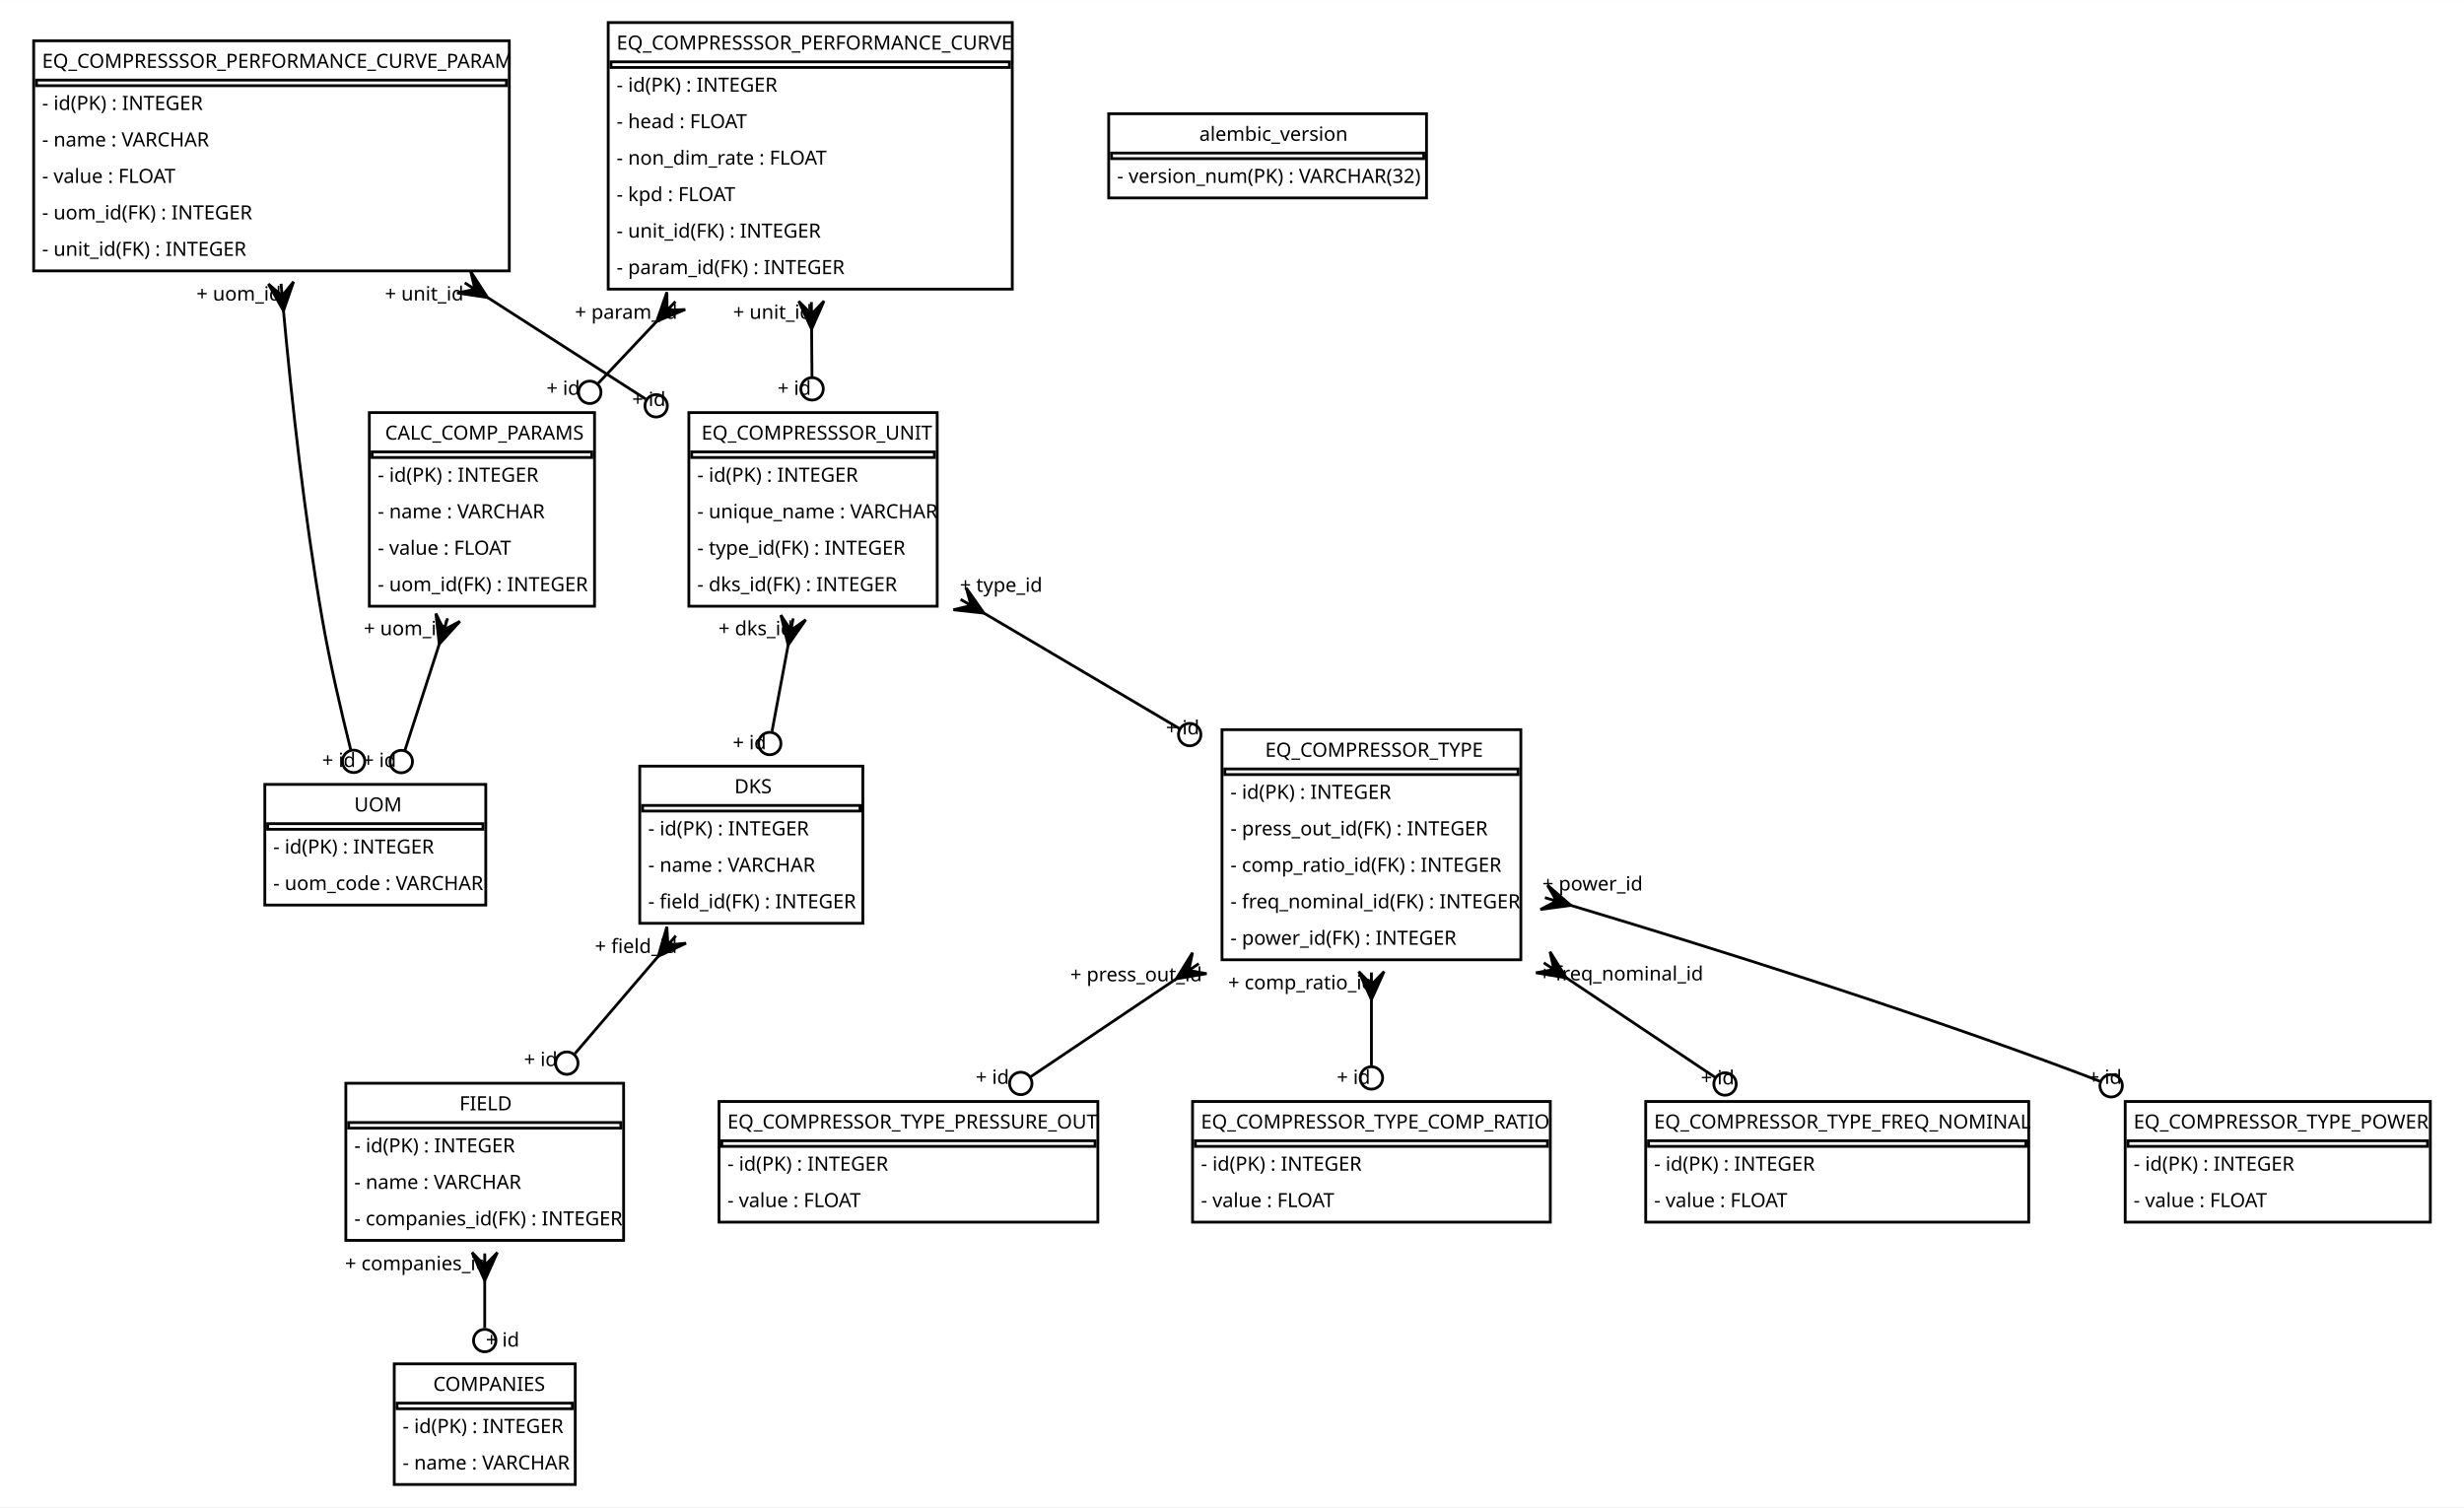
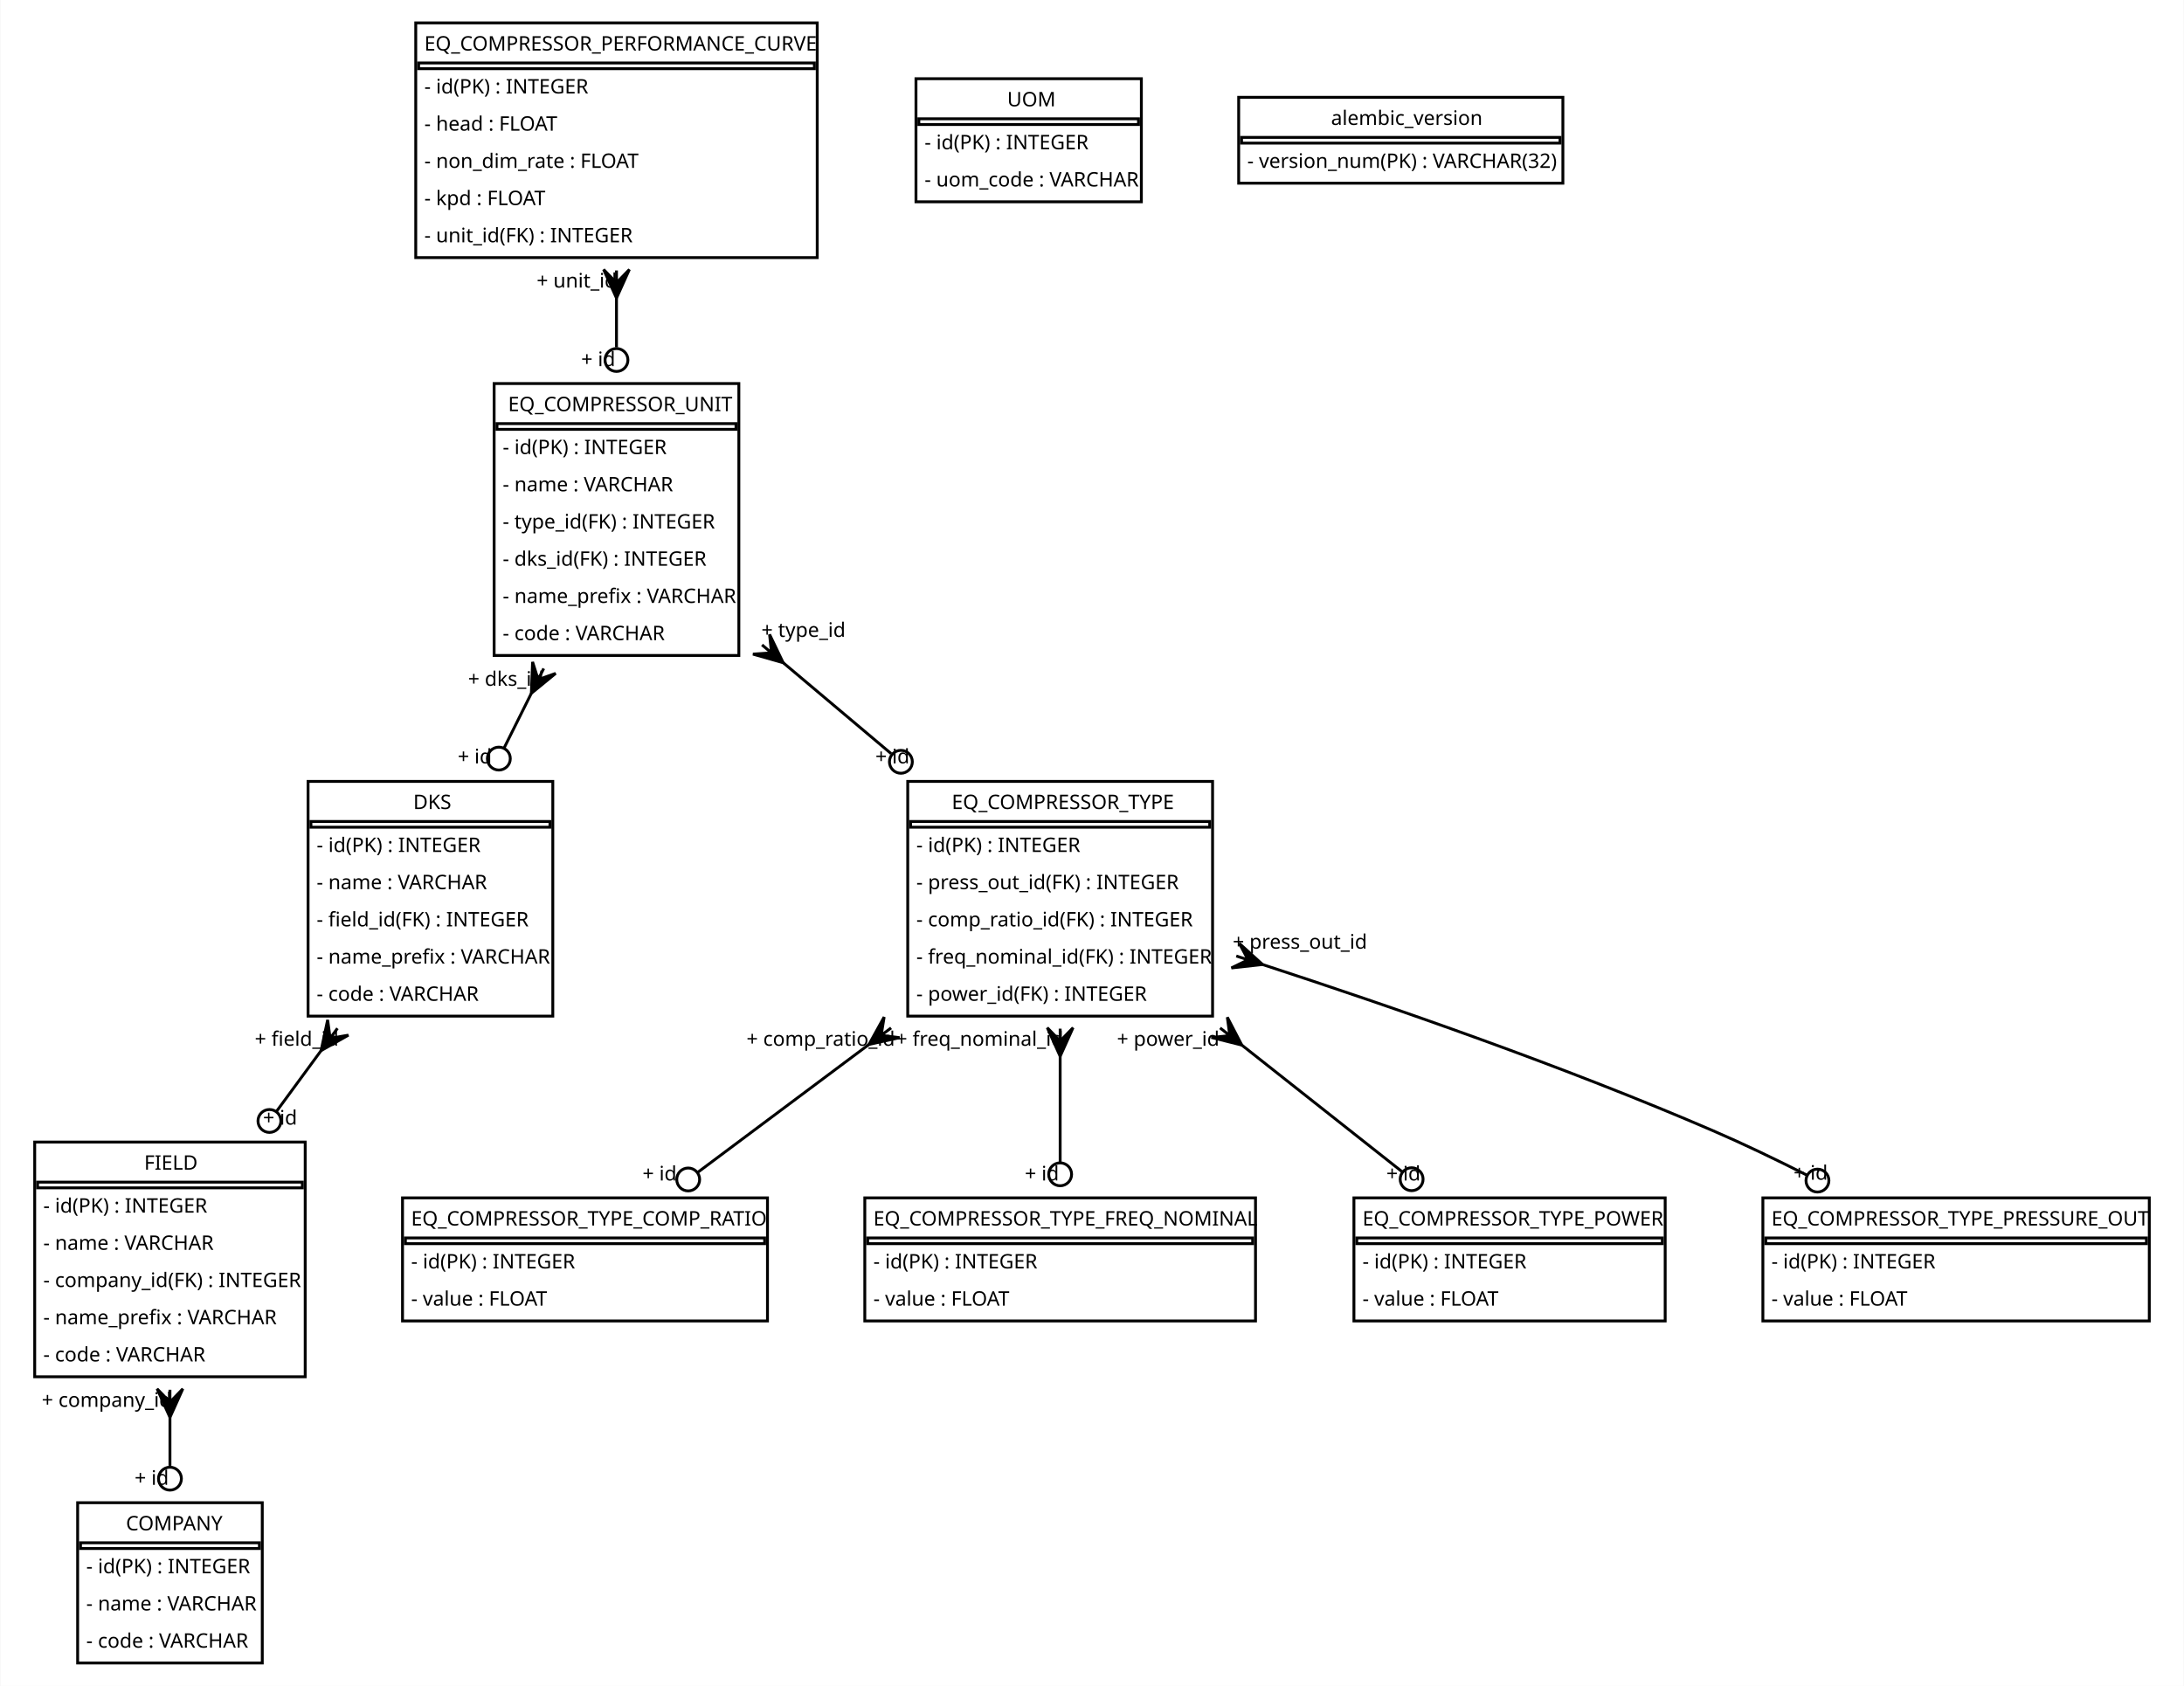
- <svg xmlns="http://www.w3.org/2000/svg" width="878pt" height="537pt" viewBox="0.00 0.00 878.12 537.00">
-   <g id="graph0" class="graph" transform="scale(1 1) rotate(0) translate(4 533)">
-     <polygon fill="white" stroke="none" points="-4,4 -4,-533 874.12,-533 874.12,4 -4,4" />
+ <svg xmlns="http://www.w3.org/2000/svg" width="763pt" height="589pt" viewBox="0.00 0.00 762.75 589.00">
+   <g id="graph0" class="graph" transform="scale(1 1) rotate(0) translate(4 585)">
+     <polygon fill="white" stroke="none" points="-4,4 -4,-585 758.75,-585 758.75,4 -4,4" />
    <g id="node1" class="node">
-       <text text-anchor="start" x="133.25" y="-376.35" font-family="Bitstream-Vera Sans" font-size="7.00">CALC_COMP_PARAMS</text>
-       <polygon fill="none" stroke="black" points="128.62,-370 128.62,-372 206.88,-372 206.88,-370 128.62,-370" />
-       <text text-anchor="start" x="130.62" y="-361.35" font-family="Bitstream-Vera Sans" font-size="7.00">- id(PK) : INTEGER</text>
-       <text text-anchor="start" x="130.62" y="-348.35" font-family="Bitstream-Vera Sans" font-size="7.00">- name : VARCHAR</text>
-       <text text-anchor="start" x="130.62" y="-335.35" font-family="Bitstream-Vera Sans" font-size="7.00">- value : FLOAT</text>
-       <text text-anchor="start" x="130.62" y="-322.35" font-family="Bitstream-Vera Sans" font-size="7.00">- uom_id(FK) : INTEGER</text>
-       <polygon fill="none" stroke="black" points="127.62,-317 127.62,-386 207.88,-386 207.88,-317 127.62,-317" />
+       <text text-anchor="start" x="39.88" y="-50.35" font-family="Bitstream-Vera Sans" font-size="7.00">COMPANY</text>
+       <polygon fill="none" stroke="black" points="24,-44 24,-46 86.5,-46 86.5,-44 24,-44" />
+       <text text-anchor="start" x="26" y="-35.35" font-family="Bitstream-Vera Sans" font-size="7.00">- id(PK) : INTEGER</text>
+       <text text-anchor="start" x="26" y="-22.35" font-family="Bitstream-Vera Sans" font-size="7.00">- name : VARCHAR</text>
+       <text text-anchor="start" x="26" y="-9.35" font-family="Bitstream-Vera Sans" font-size="7.00">- code : VARCHAR</text>
+       <polygon fill="none" stroke="black" points="23,-4 23,-60 87.5,-60 87.5,-4 23,-4" />
    </g>
    <g id="node2" class="node">
-       <text text-anchor="start" x="122.25" y="-243.85" font-family="Bitstream-Vera Sans" font-size="7.00">UOM</text>
-       <polygon fill="none" stroke="black" points="91.38,-237.5 91.38,-239.5 168.12,-239.5 168.12,-237.5 91.38,-237.5" />
-       <text text-anchor="start" x="93.38" y="-228.85" font-family="Bitstream-Vera Sans" font-size="7.00">- id(PK) : INTEGER</text>
-       <text text-anchor="start" x="93.38" y="-215.85" font-family="Bitstream-Vera Sans" font-size="7.00">- uom_code : VARCHAR</text>
-       <polygon fill="none" stroke="black" points="90.38,-210.5 90.38,-253.5 169.12,-253.5 169.12,-210.5 90.38,-210.5" />
+       <text text-anchor="start" x="140.25" y="-302.35" font-family="Bitstream-Vera Sans" font-size="7.00">DKS</text>
+       <polygon fill="none" stroke="black" points="104.5,-296 104.5,-298 188,-298 188,-296 104.5,-296" />
+       <text text-anchor="start" x="106.5" y="-287.35" font-family="Bitstream-Vera Sans" font-size="7.00">- id(PK) : INTEGER</text>
+       <text text-anchor="start" x="106.5" y="-274.35" font-family="Bitstream-Vera Sans" font-size="7.00">- name : VARCHAR</text>
+       <text text-anchor="start" x="106.5" y="-261.35" font-family="Bitstream-Vera Sans" font-size="7.00">- field_id(FK) : INTEGER</text>
+       <text text-anchor="start" x="106.5" y="-248.35" font-family="Bitstream-Vera Sans" font-size="7.00">- name_prefix : VARCHAR</text>
+       <text text-anchor="start" x="106.5" y="-235.35" font-family="Bitstream-Vera Sans" font-size="7.00">- code : VARCHAR</text>
+       <polygon fill="none" stroke="black" points="103.5,-230 103.5,-312 189,-312 189,-230 103.5,-230" />
+     </g>
+     <g id="node3" class="node">
+       <text text-anchor="start" x="46.25" y="-176.35" font-family="Bitstream-Vera Sans" font-size="7.00">FIELD</text>
+       <polygon fill="none" stroke="black" points="9,-170 9,-172 101.5,-172 101.5,-170 9,-170" />
+       <text text-anchor="start" x="11" y="-161.35" font-family="Bitstream-Vera Sans" font-size="7.00">- id(PK) : INTEGER</text>
+       <text text-anchor="start" x="11" y="-148.35" font-family="Bitstream-Vera Sans" font-size="7.00">- name : VARCHAR</text>
+       <text text-anchor="start" x="11" y="-135.35" font-family="Bitstream-Vera Sans" font-size="7.00">- company_id(FK) : INTEGER</text>
+       <text text-anchor="start" x="11" y="-122.35" font-family="Bitstream-Vera Sans" font-size="7.00">- name_prefix : VARCHAR</text>
+       <text text-anchor="start" x="11" y="-109.35" font-family="Bitstream-Vera Sans" font-size="7.00">- code : VARCHAR</text>
+       <polygon fill="none" stroke="black" points="8,-104 8,-186 102.5,-186 102.5,-104 8,-104" />
    </g>
    <g id="edge1" class="edge">
-       <path fill="none" stroke="black" d="M152.6,-303.65C148.47,-290.89 144.09,-277.35 140.28,-265.57" />
-       <polygon fill="black" stroke="black" points="152.55,-303.49 151.34,-314.39 154.19,-308.56 155.52,-312.69 155.52,-312.69 155.52,-312.69 154.19,-308.56 159.91,-311.62 152.55,-303.49" />
-       <ellipse fill="none" stroke="black" cx="139.01" cy="-261.63" rx="4" ry="4" />
-       <text text-anchor="middle" x="131.25" y="-259.7" font-family="Bitstream-Vera Sans" font-size="7.00">+ id</text>
-       <text text-anchor="middle" x="140.73" y="-306.67" font-family="Bitstream-Vera Sans" font-size="7.00">+ uom_id</text>
+       <path fill="none" stroke="black" d="M108.16,-218.1C102.97,-211.02 97.64,-203.77 92.47,-196.71" />
+       <polygon fill="black" stroke="black" points="108.05,-217.95 110.34,-228.68 111.21,-222.25 113.77,-225.74 113.77,-225.74 113.77,-225.74 111.21,-222.25 117.6,-223.35 108.05,-217.95" />
+       <ellipse fill="none" stroke="black" cx="90.01" cy="-193.37" rx="4" ry="4" />
+       <text text-anchor="middle" x="93.73" y="-192.09" font-family="Bitstream-Vera Sans" font-size="7.00">+ id</text>
+       <text text-anchor="middle" x="99.54" y="-219.63" font-family="Bitstream-Vera Sans" font-size="7.00">+ field_id</text>
    </g>
-     <g id="node3" class="node">
-       <text text-anchor="start" x="150.38" y="-37.35" font-family="Bitstream-Vera Sans" font-size="7.00">COMPANIES</text>
-       <polygon fill="none" stroke="black" points="137.5,-31 137.5,-33 200,-33 200,-31 137.5,-31" />
-       <text text-anchor="start" x="139.5" y="-22.35" font-family="Bitstream-Vera Sans" font-size="7.00">- id(PK) : INTEGER</text>
-       <text text-anchor="start" x="139.5" y="-9.35" font-family="Bitstream-Vera Sans" font-size="7.00">- name : VARCHAR</text>
-       <polygon fill="none" stroke="black" points="136.5,-4 136.5,-47 201,-47 201,-4 136.5,-4" />
+     <g id="edge2" class="edge">
+       <path fill="none" stroke="black" d="M55.25,-89.77C55.25,-84.08 55.25,-78.37 55.25,-72.89" />
+       <polygon fill="black" stroke="black" points="55.25,-89.8 50.75,-99.8 55.25,-95.13 55.25,-99.46 55.25,-99.46 55.25,-99.46 55.25,-95.13 59.75,-99.8 55.25,-89.8" />
+       <ellipse fill="none" stroke="black" cx="55.25" cy="-68.4" rx="4" ry="4" />
+       <text text-anchor="middle" x="48.88" y="-66.25" font-family="Bitstream-Vera Sans" font-size="7.00">+ id</text>
+       <text text-anchor="middle" x="33.12" y="-93.48" font-family="Bitstream-Vera Sans" font-size="7.00">+ company_id</text>
    </g>
    <g id="node4" class="node">
-       <text text-anchor="start" x="257.75" y="-250.35" font-family="Bitstream-Vera Sans" font-size="7.00">DKS</text>
-       <polygon fill="none" stroke="black" points="225,-244 225,-246 302.5,-246 302.5,-244 225,-244" />
-       <text text-anchor="start" x="227" y="-235.35" font-family="Bitstream-Vera Sans" font-size="7.00">- id(PK) : INTEGER</text>
-       <text text-anchor="start" x="227" y="-222.35" font-family="Bitstream-Vera Sans" font-size="7.00">- name : VARCHAR</text>
-       <text text-anchor="start" x="227" y="-209.35" font-family="Bitstream-Vera Sans" font-size="7.00">- field_id(FK) : INTEGER</text>
-       <polygon fill="none" stroke="black" points="224,-204 224,-260 303.5,-260 303.5,-204 224,-204" />
+       <text text-anchor="start" x="144.12" y="-567.35" font-family="Bitstream-Vera Sans" font-size="7.00">EQ_COMPRESSOR_PERFORMANCE_CURVE</text>
+       <polygon fill="none" stroke="black" points="142.12,-561 142.12,-563 280.38,-563 280.38,-561 142.12,-561" />
+       <text text-anchor="start" x="144.12" y="-552.35" font-family="Bitstream-Vera Sans" font-size="7.00">- id(PK) : INTEGER</text>
+       <text text-anchor="start" x="144.12" y="-539.35" font-family="Bitstream-Vera Sans" font-size="7.00">- head : FLOAT</text>
+       <text text-anchor="start" x="144.12" y="-526.35" font-family="Bitstream-Vera Sans" font-size="7.00">- non_dim_rate : FLOAT</text>
+       <text text-anchor="start" x="144.12" y="-513.35" font-family="Bitstream-Vera Sans" font-size="7.00">- kpd : FLOAT</text>
+       <text text-anchor="start" x="144.12" y="-500.35" font-family="Bitstream-Vera Sans" font-size="7.00">- unit_id(FK) : INTEGER</text>
+       <polygon fill="none" stroke="black" points="141.12,-495 141.12,-577 281.38,-577 281.38,-495 141.12,-495" />
    </g>
    <g id="node5" class="node">
-       <text text-anchor="start" x="159.75" y="-137.35" font-family="Bitstream-Vera Sans" font-size="7.00">FIELD</text>
-       <polygon fill="none" stroke="black" points="120.25,-131 120.25,-133 217.25,-133 217.25,-131 120.25,-131" />
-       <text text-anchor="start" x="122.25" y="-122.35" font-family="Bitstream-Vera Sans" font-size="7.00">- id(PK) : INTEGER</text>
-       <text text-anchor="start" x="122.25" y="-109.35" font-family="Bitstream-Vera Sans" font-size="7.00">- name : VARCHAR</text>
-       <text text-anchor="start" x="122.25" y="-96.35" font-family="Bitstream-Vera Sans" font-size="7.00">- companies_id(FK) : INTEGER</text>
-       <polygon fill="none" stroke="black" points="119.25,-91 119.25,-147 218.25,-147 218.25,-91 119.25,-91" />
-     </g>
-     <g id="edge2" class="edge">
-       <path fill="none" stroke="black" d="M230.61,-192.28C220.97,-181.02 210.47,-168.74 200.89,-157.56" />
-       <polygon fill="black" stroke="black" points="230.57,-192.23 233.65,-202.75 234.04,-196.28 236.85,-199.57 236.85,-199.57 236.85,-199.57 234.04,-196.28 240.49,-196.9 230.57,-192.23" />
-       <ellipse fill="none" stroke="black" cx="198" cy="-154.17" rx="4" ry="4" />
-       <text text-anchor="middle" x="188.7" y="-153.1" font-family="Bitstream-Vera Sans" font-size="7.00">+ id</text>
-       <text text-anchor="middle" x="222.66" y="-193.43" font-family="Bitstream-Vera Sans" font-size="7.00">+ field_id</text>
+       <text text-anchor="start" x="173.38" y="-441.35" font-family="Bitstream-Vera Sans" font-size="7.00">EQ_COMPRESSOR_UNIT</text>
+       <polygon fill="none" stroke="black" points="169.5,-435 169.5,-437 253,-437 253,-435 169.5,-435" />
+       <text text-anchor="start" x="171.5" y="-426.35" font-family="Bitstream-Vera Sans" font-size="7.00">- id(PK) : INTEGER</text>
+       <text text-anchor="start" x="171.5" y="-413.35" font-family="Bitstream-Vera Sans" font-size="7.00">- name : VARCHAR</text>
+       <text text-anchor="start" x="171.5" y="-400.35" font-family="Bitstream-Vera Sans" font-size="7.00">- type_id(FK) : INTEGER</text>
+       <text text-anchor="start" x="171.5" y="-387.35" font-family="Bitstream-Vera Sans" font-size="7.00">- dks_id(FK) : INTEGER</text>
+       <text text-anchor="start" x="171.5" y="-374.35" font-family="Bitstream-Vera Sans" font-size="7.00">- name_prefix : VARCHAR</text>
+       <text text-anchor="start" x="171.5" y="-361.35" font-family="Bitstream-Vera Sans" font-size="7.00">- code : VARCHAR</text>
+       <polygon fill="none" stroke="black" points="168.5,-356 168.5,-451 254,-451 254,-356 168.5,-356" />
    </g>
    <g id="edge3" class="edge">
-       <path fill="none" stroke="black" d="M168.75,-76.78C168.75,-71.09 168.75,-65.3 168.75,-59.78" />
-       <polygon fill="black" stroke="black" points="168.75,-76.69 164.25,-86.69 168.75,-82.02 168.75,-86.35 168.75,-86.35 168.75,-86.35 168.75,-82.02 173.25,-86.69 168.75,-76.69" />
-       <ellipse fill="none" stroke="black" cx="168.75" cy="-55.3" rx="4" ry="4" />
-       <text text-anchor="middle" x="175.12" y="-53.15" font-family="Bitstream-Vera Sans" font-size="7.00">+ id</text>
-       <text text-anchor="middle" x="144.38" y="-80.37" font-family="Bitstream-Vera Sans" font-size="7.00">+ companies_id</text>
+       <path fill="none" stroke="black" d="M211.25,-480.82C211.25,-475.15 211.25,-469.37 211.25,-463.65" />
+       <polygon fill="black" stroke="black" points="211.25,-480.85 206.75,-490.85 211.25,-486.18 211.25,-490.51 211.25,-490.51 211.25,-490.51 211.25,-486.18 215.75,-490.85 211.25,-480.85" />
+       <ellipse fill="none" stroke="black" cx="211.25" cy="-459.23" rx="4" ry="4" />
+       <text text-anchor="middle" x="204.88" y="-457.08" font-family="Bitstream-Vera Sans" font-size="7.00">+ id</text>
+       <text text-anchor="middle" x="197.38" y="-484.53" font-family="Bitstream-Vera Sans" font-size="7.00">+ unit_id</text>
+     </g>
+     <g id="edge4" class="edge">
+       <path fill="none" stroke="black" d="M181.48,-342.73C178.32,-336.39 175.13,-329.98 172.02,-323.74" />
+       <polygon fill="black" stroke="black" points="181.51,-342.79 181.94,-353.75 183.89,-347.57 185.82,-351.45 185.82,-351.45 185.82,-351.45 183.89,-347.57 190,-349.74 181.51,-342.79" />
+       <ellipse fill="none" stroke="black" cx="170.15" cy="-319.97" rx="4" ry="4" />
+       <text text-anchor="middle" x="161.76" y="-318.3" font-family="Bitstream-Vera Sans" font-size="7.00">+ id</text>
+       <text text-anchor="middle" x="172.62" y="-345.4" font-family="Bitstream-Vera Sans" font-size="7.00">+ dks_id</text>
    </g>
    <g id="node6" class="node">
-       <text text-anchor="start" x="446.88" y="-263.35" font-family="Bitstream-Vera Sans" font-size="7.00">EQ_COMPRESSOR_TYPE</text>
-       <polygon fill="none" stroke="black" points="432.5,-257 432.5,-259 537,-259 537,-257 432.5,-257" />
-       <text text-anchor="start" x="434.5" y="-248.35" font-family="Bitstream-Vera Sans" font-size="7.00">- id(PK) : INTEGER</text>
-       <text text-anchor="start" x="434.5" y="-235.35" font-family="Bitstream-Vera Sans" font-size="7.00">- press_out_id(FK) : INTEGER</text>
-       <text text-anchor="start" x="434.5" y="-222.35" font-family="Bitstream-Vera Sans" font-size="7.00">- comp_ratio_id(FK) : INTEGER</text>
-       <text text-anchor="start" x="434.5" y="-209.35" font-family="Bitstream-Vera Sans" font-size="7.00">- freq_nominal_id(FK) : INTEGER</text>
-       <text text-anchor="start" x="434.5" y="-196.35" font-family="Bitstream-Vera Sans" font-size="7.00">- power_id(FK) : INTEGER</text>
-       <polygon fill="none" stroke="black" points="431.5,-191 431.5,-273 538,-273 538,-191 431.5,-191" />
+       <text text-anchor="start" x="328.38" y="-302.35" font-family="Bitstream-Vera Sans" font-size="7.00">EQ_COMPRESSOR_TYPE</text>
+       <polygon fill="none" stroke="black" points="314,-296 314,-298 418.5,-298 418.5,-296 314,-296" />
+       <text text-anchor="start" x="316" y="-287.35" font-family="Bitstream-Vera Sans" font-size="7.00">- id(PK) : INTEGER</text>
+       <text text-anchor="start" x="316" y="-274.35" font-family="Bitstream-Vera Sans" font-size="7.00">- press_out_id(FK) : INTEGER</text>
+       <text text-anchor="start" x="316" y="-261.35" font-family="Bitstream-Vera Sans" font-size="7.00">- comp_ratio_id(FK) : INTEGER</text>
+       <text text-anchor="start" x="316" y="-248.35" font-family="Bitstream-Vera Sans" font-size="7.00">- freq_nominal_id(FK) : INTEGER</text>
+       <text text-anchor="start" x="316" y="-235.35" font-family="Bitstream-Vera Sans" font-size="7.00">- power_id(FK) : INTEGER</text>
+       <polygon fill="none" stroke="black" points="313,-230 313,-312 419.5,-312 419.5,-230 313,-230" />
+     </g>
+     <g id="edge5" class="edge">
+       <path fill="none" stroke="black" d="M269.17,-353.74C281.59,-343.28 294.74,-332.21 307.2,-321.71" />
+       <polygon fill="black" stroke="black" points="269.48,-353.47 258.93,-356.47 265.4,-356.91 262.09,-359.7 262.09,-359.7 262.09,-359.7 265.4,-356.91 264.73,-363.36 269.48,-353.47" />
+       <ellipse fill="none" stroke="black" cx="310.61" cy="-318.85" rx="4" ry="4" />
+       <text text-anchor="middle" x="307.67" y="-318.3" font-family="Bitstream-Vera Sans" font-size="7.00">+ id</text>
+       <text text-anchor="middle" x="276.57" y="-362.48" font-family="Bitstream-Vera Sans" font-size="7.00">+ type_id</text>
    </g>
    <g id="node7" class="node">
-       <text text-anchor="start" x="424" y="-130.85" font-family="Bitstream-Vera Sans" font-size="7.00">EQ_COMPRESSOR_TYPE_COMP_RATIO</text>
-       <polygon fill="none" stroke="black" points="422,-124.5 422,-126.5 547.5,-126.5 547.5,-124.5 422,-124.5" />
-       <text text-anchor="start" x="424" y="-115.85" font-family="Bitstream-Vera Sans" font-size="7.00">- id(PK) : INTEGER</text>
-       <text text-anchor="start" x="424" y="-102.85" font-family="Bitstream-Vera Sans" font-size="7.00">- value : FLOAT</text>
-       <polygon fill="none" stroke="black" points="421,-97.5 421,-140.5 548.5,-140.5 548.5,-97.5 421,-97.5" />
+       <text text-anchor="start" x="139.5" y="-156.85" font-family="Bitstream-Vera Sans" font-size="7.00">EQ_COMPRESSOR_TYPE_COMP_RATIO</text>
+       <polygon fill="none" stroke="black" points="137.5,-150.5 137.5,-152.5 263,-152.5 263,-150.5 137.5,-150.5" />
+       <text text-anchor="start" x="139.5" y="-141.85" font-family="Bitstream-Vera Sans" font-size="7.00">- id(PK) : INTEGER</text>
+       <text text-anchor="start" x="139.5" y="-128.85" font-family="Bitstream-Vera Sans" font-size="7.00">- value : FLOAT</text>
+       <polygon fill="none" stroke="black" points="136.5,-123.5 136.5,-166.5 264,-166.5 264,-123.5 136.5,-123.5" />
+     </g>
+     <g id="edge9" class="edge">
+       <path fill="none" stroke="black" d="M299.65,-220.25C279.29,-205.04 257.56,-188.81 239.62,-175.41" />
+       <polygon fill="black" stroke="black" points="299.45,-220.1 304.76,-229.69 303.72,-223.29 307.19,-225.88 307.19,-225.88 307.19,-225.88 303.72,-223.29 310.15,-222.48 299.45,-220.1" />
+       <ellipse fill="none" stroke="black" cx="236.3" cy="-172.93" rx="4" ry="4" />
+       <text text-anchor="middle" x="226.32" y="-172.58" font-family="Bitstream-Vera Sans" font-size="7.00">+ id</text>
+       <text text-anchor="middle" x="282.6" y="-219.63" font-family="Bitstream-Vera Sans" font-size="7.00">+ comp_ratio_id</text>
+     </g>
+     <g id="node8" class="node">
+       <text text-anchor="start" x="301" y="-156.85" font-family="Bitstream-Vera Sans" font-size="7.00">EQ_COMPRESSOR_TYPE_FREQ_NOMINAL</text>
+       <polygon fill="none" stroke="black" points="299,-150.5 299,-152.5 433.5,-152.5 433.5,-150.5 299,-150.5" />
+       <text text-anchor="start" x="301" y="-141.85" font-family="Bitstream-Vera Sans" font-size="7.00">- id(PK) : INTEGER</text>
+       <text text-anchor="start" x="301" y="-128.85" font-family="Bitstream-Vera Sans" font-size="7.00">- value : FLOAT</text>
+       <polygon fill="none" stroke="black" points="298,-123.5 298,-166.5 434.5,-166.5 434.5,-123.5 298,-123.5" />
    </g>
    <g id="edge6" class="edge">
-       <path fill="none" stroke="black" d="M484.75,-176.77C484.75,-168.79 484.75,-160.77 484.75,-153.37" />
-       <polygon fill="black" stroke="black" points="484.75,-176.8 480.25,-186.8 484.75,-182.13 484.75,-186.46 484.75,-186.46 484.75,-186.46 484.75,-182.13 489.25,-186.8 484.75,-176.8" />
-       <ellipse fill="none" stroke="black" cx="484.75" cy="-148.89" rx="4" ry="4" />
-       <text text-anchor="middle" x="478.38" y="-146.74" font-family="Bitstream-Vera Sans" font-size="7.00">+ id</text>
-       <text text-anchor="middle" x="459.62" y="-180.48" font-family="Bitstream-Vera Sans" font-size="7.00">+ comp_ratio_id</text>
+       <path fill="none" stroke="black" d="M366.25,-215.94C366.25,-203.34 366.25,-190.3 366.25,-178.94" />
+       <polygon fill="black" stroke="black" points="366.25,-215.95 361.75,-225.95 366.25,-221.28 366.25,-225.61 366.25,-225.61 366.25,-225.61 366.25,-221.28 370.75,-225.95 366.25,-215.95" />
+       <ellipse fill="none" stroke="black" cx="366.25" cy="-174.73" rx="4" ry="4" />
+       <text text-anchor="middle" x="359.88" y="-172.58" font-family="Bitstream-Vera Sans" font-size="7.00">+ id</text>
+       <text text-anchor="middle" x="338.12" y="-219.63" font-family="Bitstream-Vera Sans" font-size="7.00">+ freq_nominal_id</text>
    </g>
-     <g id="node8" class="node">
-       <text text-anchor="start" x="585.5" y="-130.85" font-family="Bitstream-Vera Sans" font-size="7.00">EQ_COMPRESSOR_TYPE_FREQ_NOMINAL</text>
-       <polygon fill="none" stroke="black" points="583.5,-124.5 583.5,-126.5 718,-126.5 718,-124.5 583.5,-124.5" />
-       <text text-anchor="start" x="585.5" y="-115.85" font-family="Bitstream-Vera Sans" font-size="7.00">- id(PK) : INTEGER</text>
-       <text text-anchor="start" x="585.5" y="-102.85" font-family="Bitstream-Vera Sans" font-size="7.00">- value : FLOAT</text>
-       <polygon fill="none" stroke="black" points="582.5,-97.5 582.5,-140.5 719,-140.5 719,-97.5 582.5,-97.5" />
+     <g id="node9" class="node">
+       <text text-anchor="start" x="471.88" y="-156.85" font-family="Bitstream-Vera Sans" font-size="7.00">EQ_COMPRESSOR_TYPE_POWER</text>
+       <polygon fill="none" stroke="black" points="469.88,-150.5 469.88,-152.5 576.62,-152.5 576.62,-150.5 469.88,-150.5" />
+       <text text-anchor="start" x="471.88" y="-141.85" font-family="Bitstream-Vera Sans" font-size="7.00">- id(PK) : INTEGER</text>
+       <text text-anchor="start" x="471.88" y="-128.85" font-family="Bitstream-Vera Sans" font-size="7.00">- value : FLOAT</text>
+       <polygon fill="none" stroke="black" points="468.88,-123.5 468.88,-166.5 577.62,-166.5 577.62,-123.5 468.88,-123.5" />
+     </g>
+     <g id="edge8" class="edge">
+       <path fill="none" stroke="black" d="M429.52,-220.03C448.54,-205.01 468.8,-189.01 485.59,-175.74" />
+       <polygon fill="black" stroke="black" points="429.71,-219.88 419.08,-222.54 425.53,-223.18 422.13,-225.87 422.13,-225.87 422.13,-225.87 425.53,-223.18 424.65,-229.61 429.71,-219.88" />
+       <ellipse fill="none" stroke="black" cx="489.04" cy="-173.02" rx="4" ry="4" />
+       <text text-anchor="middle" x="486.19" y="-172.58" font-family="Bitstream-Vera Sans" font-size="7.00">+ id</text>
+       <text text-anchor="middle" x="403.98" y="-219.63" font-family="Bitstream-Vera Sans" font-size="7.00">+ power_id</text>
+     </g>
+     <g id="node10" class="node">
+       <text text-anchor="start" x="614.75" y="-156.85" font-family="Bitstream-Vera Sans" font-size="7.00">EQ_COMPRESSOR_TYPE_PRESSURE_OUT</text>
+       <polygon fill="none" stroke="black" points="612.75,-150.5 612.75,-152.5 745.75,-152.5 745.75,-150.5 612.75,-150.5" />
+       <text text-anchor="start" x="614.75" y="-141.85" font-family="Bitstream-Vera Sans" font-size="7.00">- id(PK) : INTEGER</text>
+       <text text-anchor="start" x="614.75" y="-128.85" font-family="Bitstream-Vera Sans" font-size="7.00">- value : FLOAT</text>
+       <polygon fill="none" stroke="black" points="611.75,-123.5 611.75,-166.5 746.75,-166.5 746.75,-123.5 611.75,-123.5" />
    </g>
    <g id="edge7" class="edge">
-       <path fill="none" stroke="black" d="M554.12,-184.62C572.12,-172.58 591,-159.96 607.24,-149.09" />
-       <polygon fill="black" stroke="black" points="554.21,-184.55 543.4,-186.37 549.78,-187.52 546.18,-189.93 546.18,-189.93 546.18,-189.93 549.78,-187.52 548.4,-193.85 554.21,-184.55" />
-       <ellipse fill="none" stroke="black" cx="610.77" cy="-146.73" rx="4" ry="4" />
-       <text text-anchor="middle" x="608.13" y="-146.58" font-family="Bitstream-Vera Sans" font-size="7.00">+ id</text>
-       <text text-anchor="middle" x="573.74" y="-183.65" font-family="Bitstream-Vera Sans" font-size="7.00">+ freq_nominal_id</text>
-     </g>
-     <g id="node9" class="node">
-       <text text-anchor="start" x="756.38" y="-130.85" font-family="Bitstream-Vera Sans" font-size="7.00">EQ_COMPRESSOR_TYPE_POWER</text>
-       <polygon fill="none" stroke="black" points="754.38,-124.5 754.38,-126.5 861.12,-126.5 861.12,-124.5 754.38,-124.5" />
-       <text text-anchor="start" x="756.38" y="-115.85" font-family="Bitstream-Vera Sans" font-size="7.00">- id(PK) : INTEGER</text>
-       <text text-anchor="start" x="756.38" y="-102.85" font-family="Bitstream-Vera Sans" font-size="7.00">- value : FLOAT</text>
-       <polygon fill="none" stroke="black" points="753.38,-97.5 753.38,-140.5 862.12,-140.5 862.12,-97.5 753.38,-97.5" />
-     </g>
-     <g id="edge5" class="edge">
-       <path fill="none" stroke="black" d="M555.79,-210.39C606.4,-195.21 675.8,-173.4 735.75,-151 738.58,-149.94 741.45,-148.84 744.35,-147.7" />
-       <polygon fill="black" stroke="black" points="555.83,-210.38 544.96,-208.92 550.72,-211.9 546.57,-213.14 546.57,-213.14 546.57,-213.14 550.72,-211.9 547.54,-217.55 555.83,-210.38" />
-       <ellipse fill="none" stroke="black" cx="748.37" cy="-146.09" rx="4" ry="4" />
-       <text text-anchor="middle" x="746.17" y="-146.77" font-family="Bitstream-Vera Sans" font-size="7.00">+ id</text>
-       <text text-anchor="middle" x="563.55" y="-215.68" font-family="Bitstream-Vera Sans" font-size="7.00">+ power_id</text>
-     </g>
-     <g id="node10" class="node">
-       <text text-anchor="start" x="255.25" y="-130.85" font-family="Bitstream-Vera Sans" font-size="7.00">EQ_COMPRESSOR_TYPE_PRESSURE_OUT</text>
-       <polygon fill="none" stroke="black" points="253.25,-124.5 253.25,-126.5 386.25,-126.5 386.25,-124.5 253.25,-124.5" />
-       <text text-anchor="start" x="255.25" y="-115.85" font-family="Bitstream-Vera Sans" font-size="7.00">- id(PK) : INTEGER</text>
-       <text text-anchor="start" x="255.25" y="-102.85" font-family="Bitstream-Vera Sans" font-size="7.00">- value : FLOAT</text>
-       <polygon fill="none" stroke="black" points="252.25,-97.5 252.25,-140.5 387.25,-140.5 387.25,-97.5 252.25,-97.5" />
-     </g>
-     <g id="edge4" class="edge">
-       <path fill="none" stroke="black" d="M415.15,-184.18C397.52,-172.31 379.08,-159.91 363.16,-149.21" />
-       <polygon fill="black" stroke="black" points="415.2,-184.21 420.99,-193.53 419.63,-187.19 423.22,-189.61 423.22,-189.61 423.22,-189.61 419.63,-187.19 426.01,-186.06 415.2,-184.21" />
-       <ellipse fill="none" stroke="black" cx="359.78" cy="-146.93" rx="4" ry="4" />
-       <text text-anchor="middle" x="349.67" y="-146.77" font-family="Bitstream-Vera Sans" font-size="7.00">+ id</text>
-       <text text-anchor="middle" x="400.9" y="-183.33" font-family="Bitstream-Vera Sans" font-size="7.00">+ press_out_id</text>
+       <path fill="none" stroke="black" d="M436.92,-248.04C482.45,-233.2 542.58,-212.31 594.25,-190 605.05,-185.34 616.38,-179.89 627.12,-174.44" />
+       <polygon fill="black" stroke="black" points="436.97,-248.03 426.07,-246.83 431.9,-249.67 427.78,-251 427.78,-251 427.78,-251 431.9,-249.67 428.85,-255.39 436.97,-248.03" />
+       <ellipse fill="none" stroke="black" cx="630.82" cy="-172.54" rx="4" ry="4" />
+       <text text-anchor="middle" x="628.45" y="-172.84" font-family="Bitstream-Vera Sans" font-size="7.00">+ id</text>
+       <text text-anchor="middle" x="450.02" y="-253.56" font-family="Bitstream-Vera Sans" font-size="7.00">+ press_out_id</text>
    </g>
    <g id="node11" class="node">
-       <text text-anchor="start" x="215.75" y="-515.35" font-family="Bitstream-Vera Sans" font-size="7.00">EQ_COMPRESSSOR_PERFORMANCE_CURVE</text>
-       <polygon fill="none" stroke="black" points="213.75,-509 213.75,-511 355.75,-511 355.75,-509 213.75,-509" />
-       <text text-anchor="start" x="215.75" y="-500.35" font-family="Bitstream-Vera Sans" font-size="7.00">- id(PK) : INTEGER</text>
-       <text text-anchor="start" x="215.75" y="-487.35" font-family="Bitstream-Vera Sans" font-size="7.00">- head : FLOAT</text>
-       <text text-anchor="start" x="215.75" y="-474.35" font-family="Bitstream-Vera Sans" font-size="7.00">- non_dim_rate : FLOAT</text>
-       <text text-anchor="start" x="215.75" y="-461.35" font-family="Bitstream-Vera Sans" font-size="7.00">- kpd : FLOAT</text>
-       <text text-anchor="start" x="215.75" y="-448.35" font-family="Bitstream-Vera Sans" font-size="7.00">- unit_id(FK) : INTEGER</text>
-       <text text-anchor="start" x="215.75" y="-435.35" font-family="Bitstream-Vera Sans" font-size="7.00">- param_id(FK) : INTEGER</text>
-       <polygon fill="none" stroke="black" points="212.75,-430 212.75,-525 356.75,-525 356.75,-430 212.75,-430" />
-     </g>
-     <g id="edge9" class="edge">
-       <path fill="none" stroke="black" d="M230.17,-418.65C223.12,-411.19 216,-403.64 209.22,-396.45" />
-       <polygon fill="black" stroke="black" points="230.07,-418.55 233.66,-428.91 233.73,-422.43 236.7,-425.58 236.7,-425.58 236.7,-425.58 233.73,-422.43 240.21,-422.73 230.07,-418.55" />
-       <ellipse fill="none" stroke="black" cx="206.18" cy="-393.23" rx="4" ry="4" />
-       <text text-anchor="middle" x="196.72" y="-392.31" font-family="Bitstream-Vera Sans" font-size="7.00">+ id</text>
-       <text text-anchor="middle" x="219.16" y="-419.41" font-family="Bitstream-Vera Sans" font-size="7.00">+ param_id</text>
+       <text text-anchor="start" x="347.75" y="-547.85" font-family="Bitstream-Vera Sans" font-size="7.00">UOM</text>
+       <polygon fill="none" stroke="black" points="316.88,-541.5 316.88,-543.5 393.62,-543.5 393.62,-541.5 316.88,-541.5" />
+       <text text-anchor="start" x="318.88" y="-532.85" font-family="Bitstream-Vera Sans" font-size="7.00">- id(PK) : INTEGER</text>
+       <text text-anchor="start" x="318.88" y="-519.85" font-family="Bitstream-Vera Sans" font-size="7.00">- uom_code : VARCHAR</text>
+       <polygon fill="none" stroke="black" points="315.88,-514.5 315.88,-557.5 394.62,-557.5 394.62,-514.5 315.88,-514.5" />
    </g>
    <g id="node12" class="node">
-       <text text-anchor="start" x="246" y="-376.35" font-family="Bitstream-Vera Sans" font-size="7.00">EQ_COMPRESSSOR_UNIT</text>
-       <polygon fill="none" stroke="black" points="242.5,-370 242.5,-372 329,-372 329,-370 242.5,-370" />
-       <text text-anchor="start" x="244.5" y="-361.35" font-family="Bitstream-Vera Sans" font-size="7.00">- id(PK) : INTEGER</text>
-       <text text-anchor="start" x="244.5" y="-348.35" font-family="Bitstream-Vera Sans" font-size="7.00">- unique_name : VARCHAR</text>
-       <text text-anchor="start" x="244.5" y="-335.35" font-family="Bitstream-Vera Sans" font-size="7.00">- type_id(FK) : INTEGER</text>
-       <text text-anchor="start" x="244.5" y="-322.35" font-family="Bitstream-Vera Sans" font-size="7.00">- dks_id(FK) : INTEGER</text>
-       <polygon fill="none" stroke="black" points="241.5,-317 241.5,-386 330,-386 330,-317 241.5,-317" />
-     </g>
-     <g id="edge8" class="edge">
-       <path fill="none" stroke="black" d="M285.24,-415.78C285.29,-410 285.33,-404.2 285.38,-398.59" />
-       <polygon fill="black" stroke="black" points="285.24,-415.73 280.66,-425.69 285.2,-421.06 285.16,-425.4 285.16,-425.4 285.16,-425.4 285.2,-421.06 289.66,-425.77 285.24,-415.73" />
-       <ellipse fill="none" stroke="black" cx="285.41" cy="-394.46" rx="4" ry="4" />
-       <text text-anchor="middle" x="279.07" y="-392.31" font-family="Bitstream-Vera Sans" font-size="7.00">+ id</text>
-       <text text-anchor="middle" x="271.28" y="-419.41" font-family="Bitstream-Vera Sans" font-size="7.00">+ unit_id</text>
-     </g>
-     <g id="edge10" class="edge">
-       <path fill="none" stroke="black" d="M276.91,-303.31C275,-293.08 272.99,-282.36 271.14,-272.46" />
-       <polygon fill="black" stroke="black" points="276.89,-303.16 274.3,-313.82 277.87,-308.41 278.67,-312.66 278.67,-312.66 278.67,-312.66 277.87,-308.41 283.15,-312.17 276.89,-303.16" />
-       <ellipse fill="none" stroke="black" cx="270.32" cy="-268.06" rx="4" ry="4" />
-       <text text-anchor="middle" x="263.11" y="-265.99" font-family="Bitstream-Vera Sans" font-size="7.00">+ id</text>
-       <text text-anchor="middle" x="265.29" y="-306.67" font-family="Bitstream-Vera Sans" font-size="7.00">+ dks_id</text>
-     </g>
-     <g id="edge11" class="edge">
-       <path fill="none" stroke="black" d="M346.62,-314.56C368.64,-301.56 393.65,-286.79 416.28,-273.43" />
-       <polygon fill="black" stroke="black" points="346.67,-314.53 335.78,-315.74 342.08,-317.24 338.35,-319.44 338.35,-319.44 338.35,-319.44 342.08,-317.24 340.35,-323.49 346.67,-314.53" />
-       <ellipse fill="none" stroke="black" cx="419.98" cy="-271.25" rx="4" ry="4" />
-       <text text-anchor="middle" x="417.48" y="-271.31" font-family="Bitstream-Vera Sans" font-size="7.00">+ id</text>
-       <text text-anchor="middle" x="352.77" y="-322.13" font-family="Bitstream-Vera Sans" font-size="7.00">+ type_id</text>
-     </g>
-     <g id="node13" class="node">
-       <text text-anchor="start" x="11" y="-508.85" font-family="Bitstream-Vera Sans" font-size="7.00">EQ_COMPRESSSOR_PERFORMANCE_CURVE_PARAM</text>
-       <polygon fill="none" stroke="black" points="9,-502.5 9,-504.5 176.5,-504.5 176.5,-502.5 9,-502.5" />
-       <text text-anchor="start" x="11" y="-493.85" font-family="Bitstream-Vera Sans" font-size="7.00">- id(PK) : INTEGER</text>
-       <text text-anchor="start" x="11" y="-480.85" font-family="Bitstream-Vera Sans" font-size="7.00">- name : VARCHAR</text>
-       <text text-anchor="start" x="11" y="-467.85" font-family="Bitstream-Vera Sans" font-size="7.00">- value : FLOAT</text>
-       <text text-anchor="start" x="11" y="-454.85" font-family="Bitstream-Vera Sans" font-size="7.00">- uom_id(FK) : INTEGER</text>
-       <text text-anchor="start" x="11" y="-441.85" font-family="Bitstream-Vera Sans" font-size="7.00">- unit_id(FK) : INTEGER</text>
-       <polygon fill="none" stroke="black" points="8,-436.5 8,-518.5 177.5,-518.5 177.5,-436.5 8,-436.5" />
-     </g>
-     <g id="edge13" class="edge">
-       <path fill="none" stroke="black" d="M97,-422.53C99.94,-390.55 104.46,-349.31 110.75,-313 113.45,-297.39 117.38,-280.28 120.97,-265.91" />
-       <polygon fill="black" stroke="black" points="97.03,-422.28 91.65,-431.84 96.55,-427.59 96.16,-431.91 96.16,-431.91 96.16,-431.91 96.55,-427.59 100.62,-432.64 97.03,-422.28" />
-       <ellipse fill="none" stroke="black" cx="122.03" cy="-261.71" rx="4" ry="4" />
-       <text text-anchor="middle" x="116.77" y="-259.7" font-family="Bitstream-Vera Sans" font-size="7.00">+ id</text>
-       <text text-anchor="middle" x="81.1" y="-425.92" font-family="Bitstream-Vera Sans" font-size="7.00">+ uom_id</text>
-     </g>
-     <g id="edge12" class="edge">
-       <path fill="none" stroke="black" d="M169.83,-426.98C188.57,-414.93 208.33,-402.24 226.13,-390.81" />
-       <polygon fill="black" stroke="black" points="169.76,-427.02 158.92,-428.64 165.27,-429.91 161.63,-432.25 161.63,-432.25 161.63,-432.25 165.27,-429.91 163.78,-436.21 169.76,-427.02" />
-       <ellipse fill="none" stroke="black" cx="229.84" cy="-388.42" rx="4" ry="4" />
-       <text text-anchor="middle" x="227.25" y="-388.34" font-family="Bitstream-Vera Sans" font-size="7.00">+ id</text>
-       <text text-anchor="middle" x="147.19" y="-425.96" font-family="Bitstream-Vera Sans" font-size="7.00">+ unit_id</text>
-     </g>
-     <g id="node14" class="node">
-       <text text-anchor="start" x="423.38" y="-482.85" font-family="Bitstream-Vera Sans" font-size="7.00">alembic_version</text>
-       <polygon fill="none" stroke="black" points="392.12,-476.5 392.12,-478.5 503.38,-478.5 503.38,-476.5 392.12,-476.5" />
-       <text text-anchor="start" x="394.12" y="-467.85" font-family="Bitstream-Vera Sans" font-size="7.00">- version_num(PK) : VARCHAR(32)</text>
-       <polygon fill="none" stroke="black" points="391.12,-462.5 391.12,-492.5 504.38,-492.5 504.38,-462.5 391.12,-462.5" />
+       <text text-anchor="start" x="460.88" y="-541.35" font-family="Bitstream-Vera Sans" font-size="7.00">alembic_version</text>
+       <polygon fill="none" stroke="black" points="429.62,-535 429.62,-537 540.88,-537 540.88,-535 429.62,-535" />
+       <text text-anchor="start" x="431.62" y="-526.35" font-family="Bitstream-Vera Sans" font-size="7.00">- version_num(PK) : VARCHAR(32)</text>
+       <polygon fill="none" stroke="black" points="428.62,-521 428.62,-551 541.88,-551 541.88,-521 428.62,-521" />
    </g>
  </g>
</svg>
